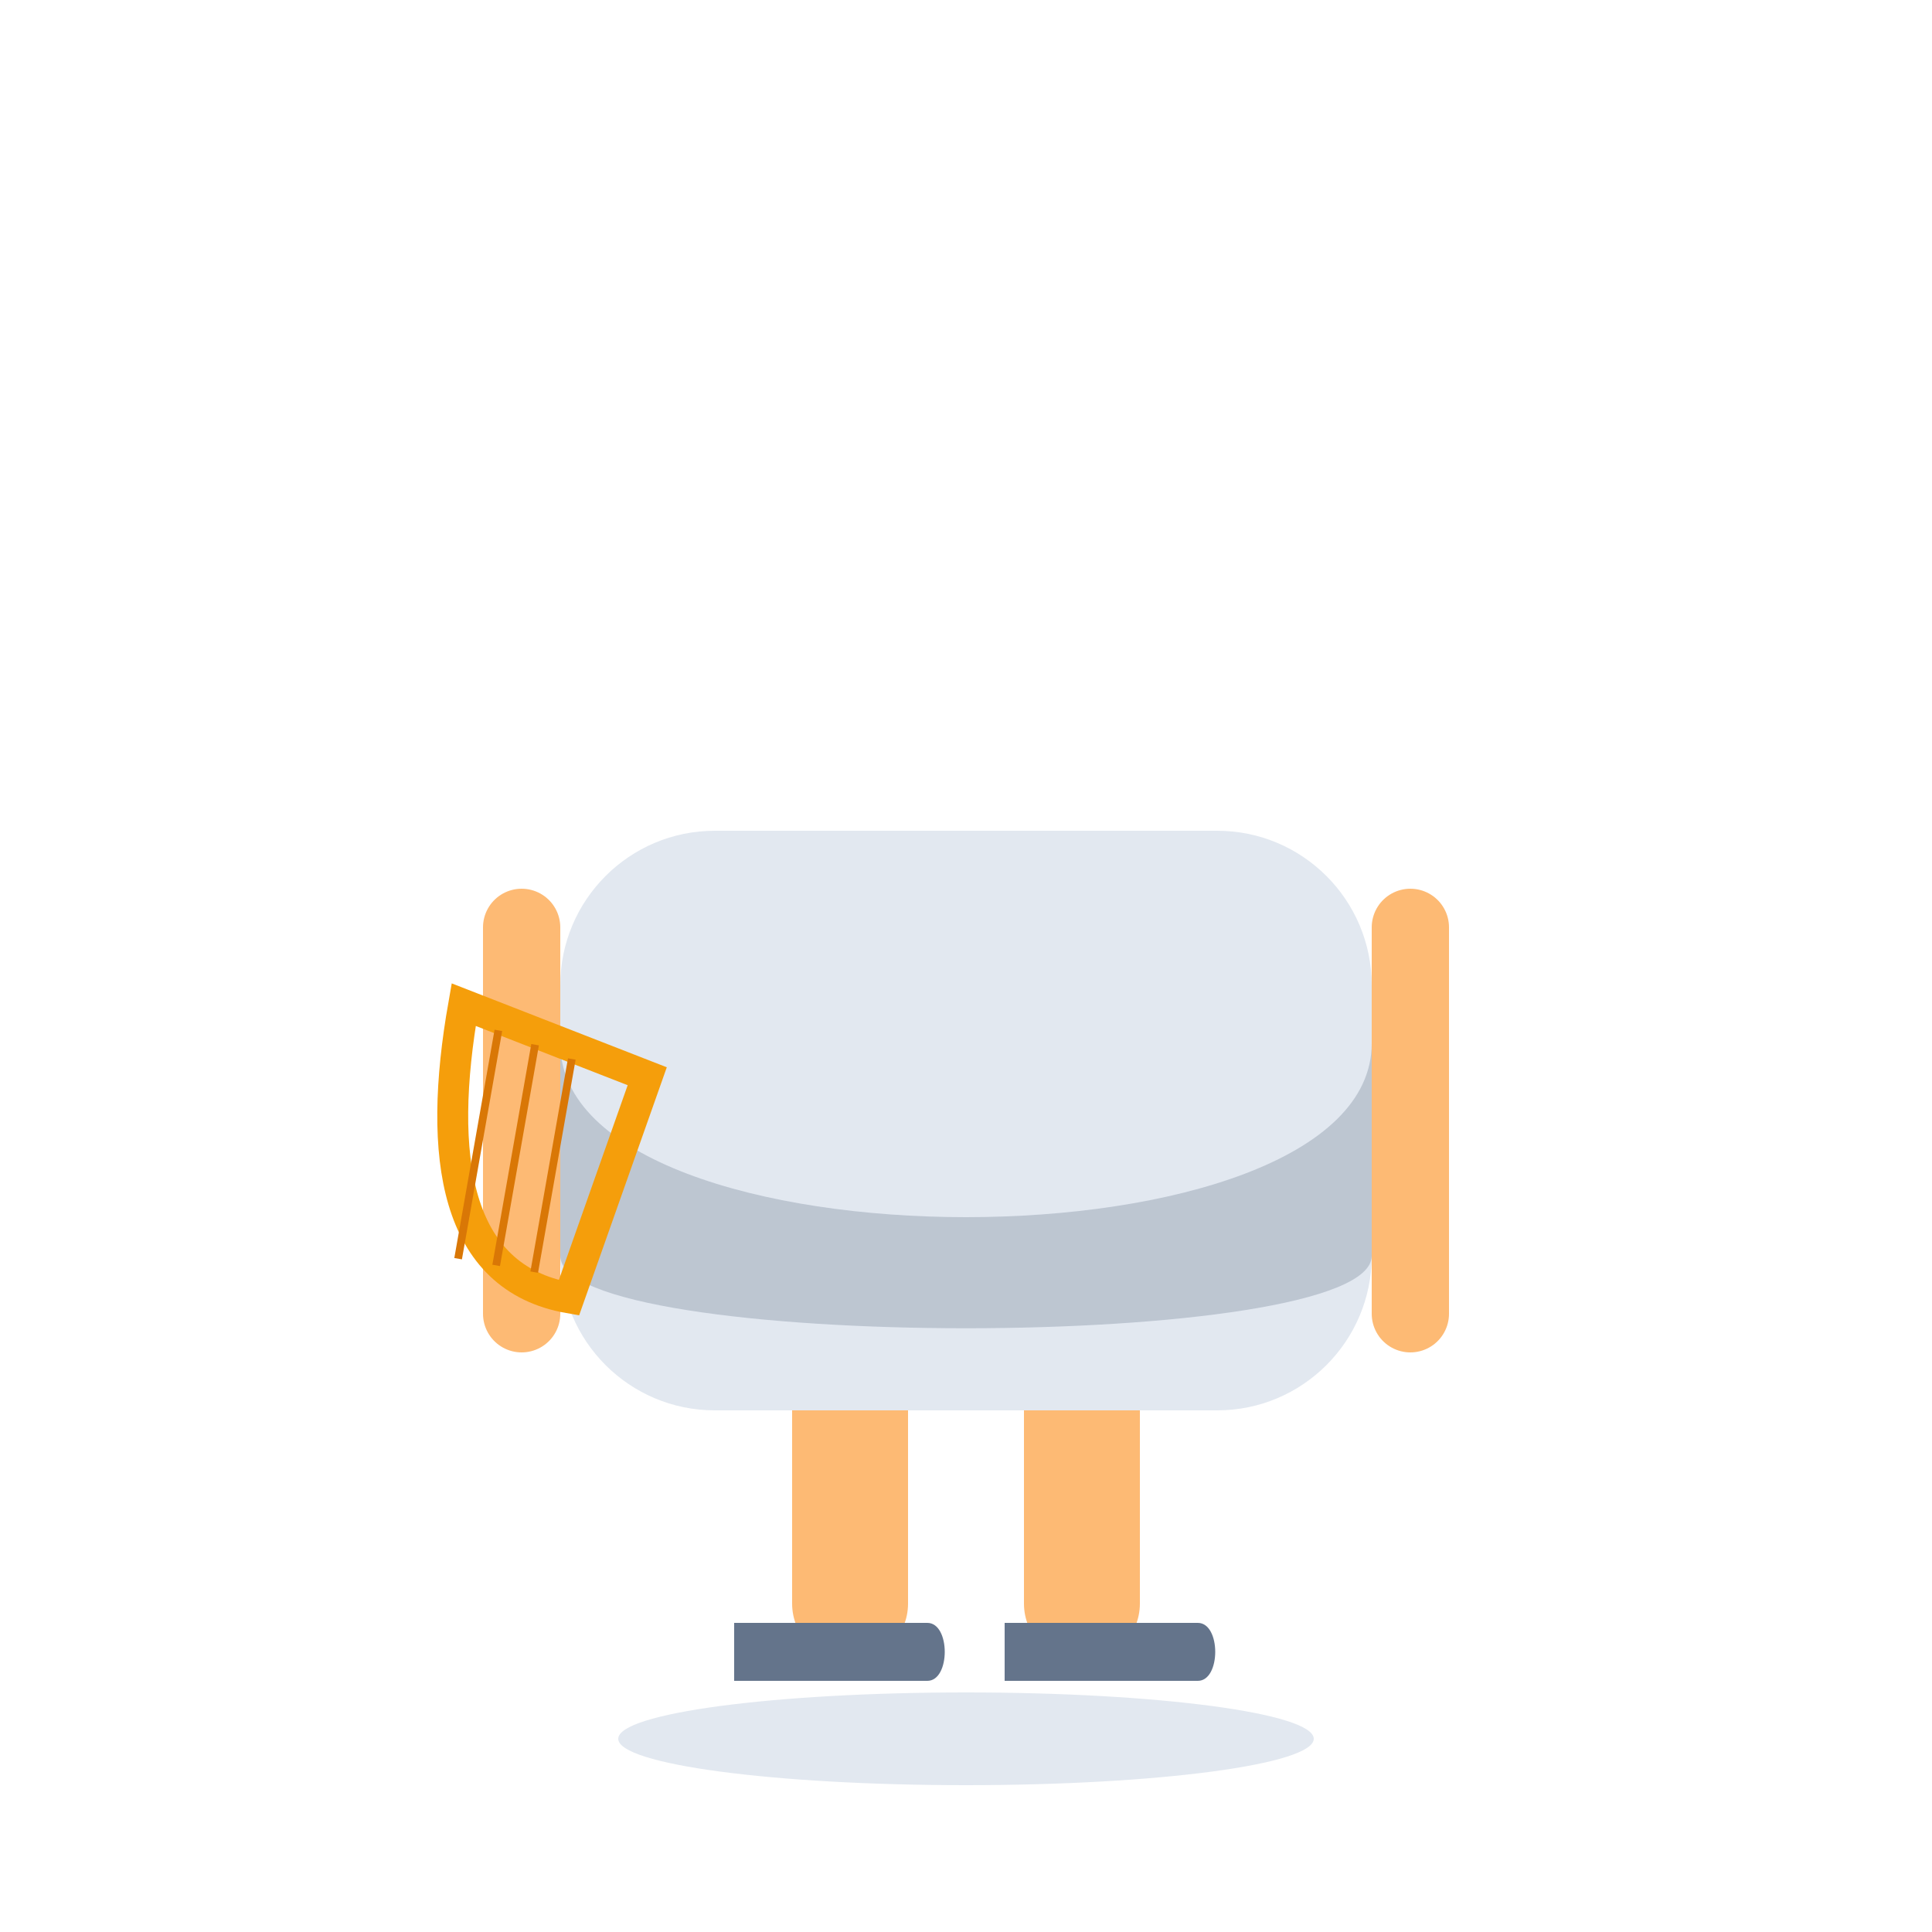
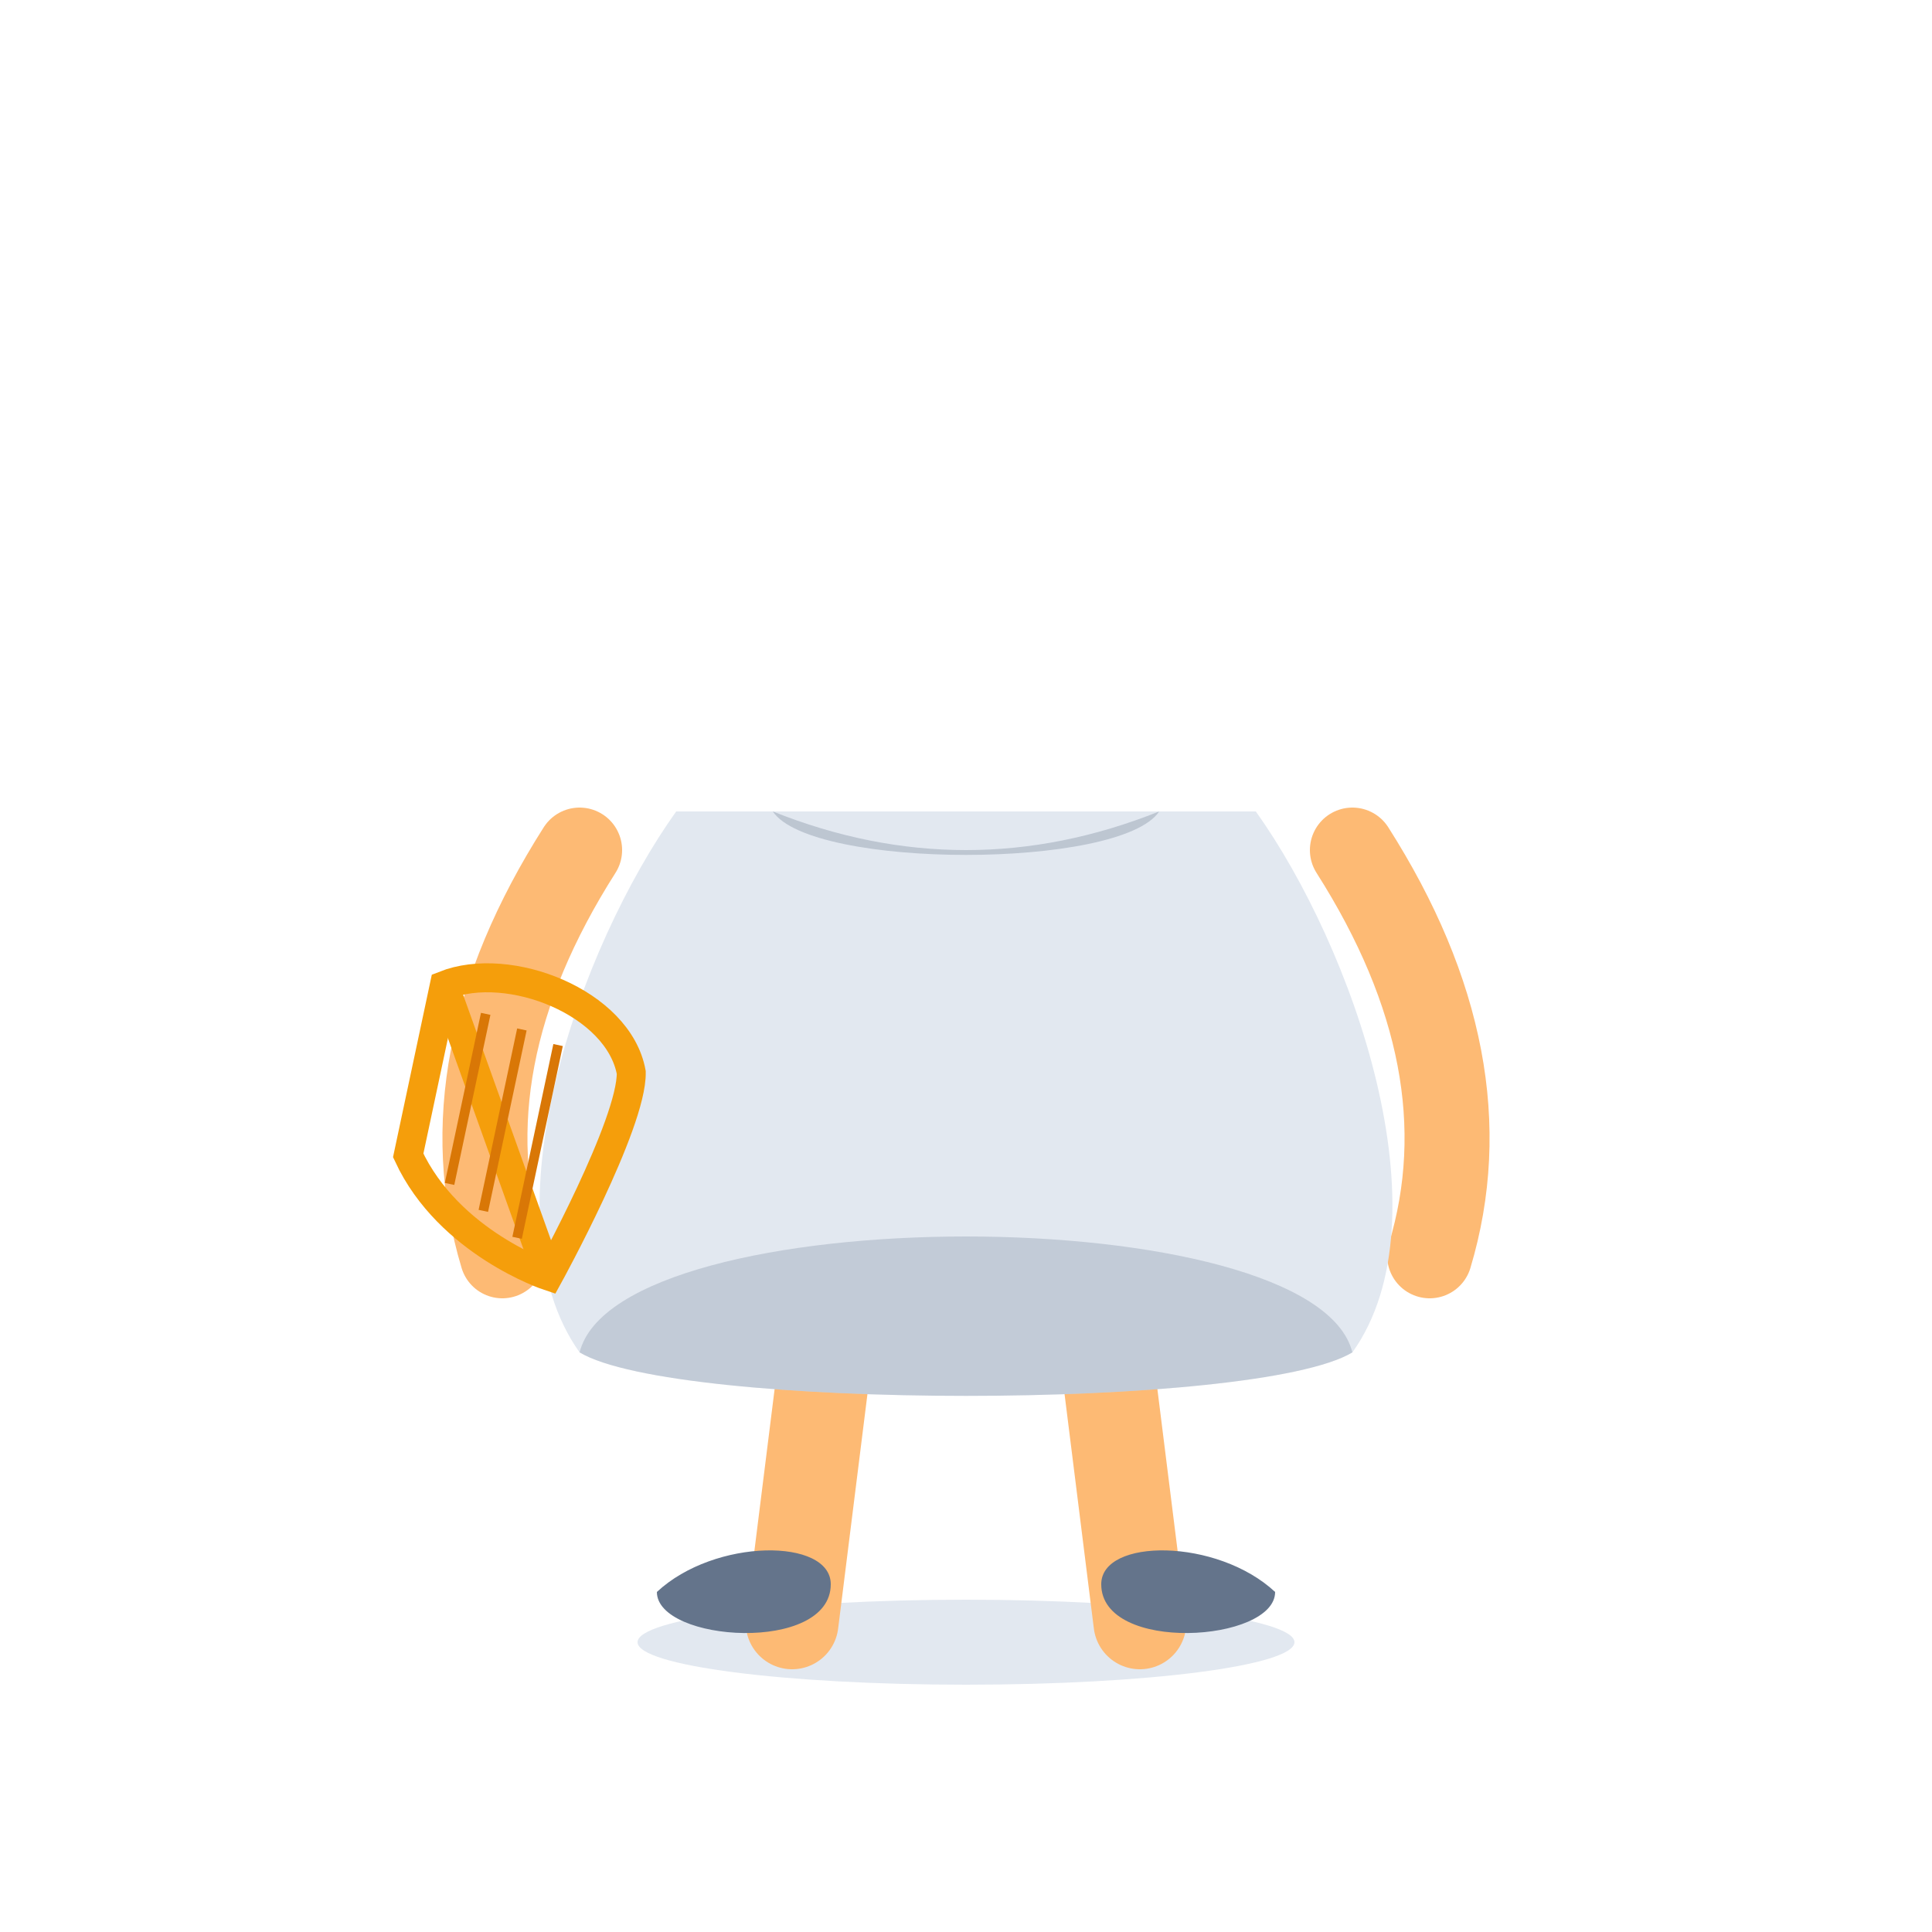
<svg xmlns="http://www.w3.org/2000/svg" viewBox="0 0 500 500">
-   <ellipse cx="250" cy="450" rx="90" ry="12" fill="#E2E8F0" />
-   <rect x="205" y="340" width="30" height="90" rx="15" fill="#FDBA74" />
-   <rect x="265" y="340" width="30" height="90" rx="15" fill="#FDBA74" />
-   <path d="M190 420 h50 c6 0, 6 15, 0 15 h-50 z" fill="#64748B" />
-   <path d="M260 420 h50 c6 0, 6 15, 0 15 h-50 z" fill="#64748B" />
-   <path d="M135 240 v100" fill="none" stroke="#FDBA74" stroke-width="20" stroke-linecap="round" />
-   <path d="M365 240 v100" fill="none" stroke="#FDBA74" stroke-width="20" stroke-linecap="round" />
-   <rect x="145" y="215" width="210" height="150" rx="40" fill="#E2E8F0" />
-   <path d="M145 270 C145 330, 355 330, 355 270 V325 C355 350, 145 350, 145 325 Z" fill="#64748B" opacity="0.3" />
-   <g id="harp" transform="translate(120, 260) rotate(10)">
-     <path d="M 0 0 L 50 10 L 40 70 C 10 70, 0 40, 0 0 Z" fill="none" stroke="#F59E0B" stroke-width="8" />
-     <line x1="10" y1="5" x2="10" y2="65" stroke="#D97706" stroke-width="2" />
-     <line x1="20" y1="7" x2="20" y2="65" stroke="#D97706" stroke-width="2" />
-     <line x1="30" y1="9" x2="30" y2="65" stroke="#D97706" stroke-width="2" />
+   <ellipse cx="250" cy="425" rx="85" ry="11" fill="#E2E8F0" />
+   <path d="M 215 340 L 205 420" fill="none" stroke="#FDBA74" stroke-width="24" stroke-linecap="round" />
+   <path d="M 285 340 L 295 420" fill="none" stroke="#FDBA74" stroke-width="24" stroke-linecap="round" />
+   <path d="M 170 412 C 170 425, 215 428, 215 410 C 215 398, 185 398, 170 412 Z" fill="#64748B" />
+   <path d="M 330 412 C 330 425, 285 428, 285 410 C 285 398, 315 398, 330 412 Z" fill="#64748B" />
+   <path d="M 150 220 Q 115 275, 130 325" fill="none" stroke="#FDBA74" stroke-width="22" stroke-linecap="round" />
+   <path d="M 350 220 Q 385 275, 370 325" fill="none" stroke="#FDBA74" stroke-width="22" stroke-linecap="round" />
+   <path d="M 175 210 C 150 245, 125 315, 150 350 C 175 365, 325 365, 350 350 C 375 315, 350 245, 325 210 Z" fill="#E2E8F0" />
+   <path d="M 150 350 C 175 365, 325 365, 350 350 C 340 310, 160 310, 150 350 Z" fill="#64748B" opacity="0.25" />
+   <path d="M 200 210 Q 250 230, 300 210 C 290 225, 210 225, 200 210 Z" fill="#64748B" opacity="0.3" />
+   <g id="harp" transform="translate(115, 255) rotate(12)">
+     <path d="M 0 0 C 15 -10, 45 -5, 52 12 C 55 25, 42 68, 42 68 C 42 68, 15 65, 0 45 Z" fill="none" stroke="#F59E0B" stroke-width="7.5" />
+     <line x1="0" y1="0" x2="42" y2="68" stroke="#F59E0B" stroke-width="7.5" />
+     <line x1="12" y1="5" x2="12" y2="50" stroke="#D97706" stroke-width="2.5" />
+     <line x1="22" y1="7" x2="22" y2="55" stroke="#D97706" stroke-width="2.5" />
+     <line x1="32" y1="9" x2="32" y2="60" stroke="#D97706" stroke-width="2.5" />
  </g>
</svg>
